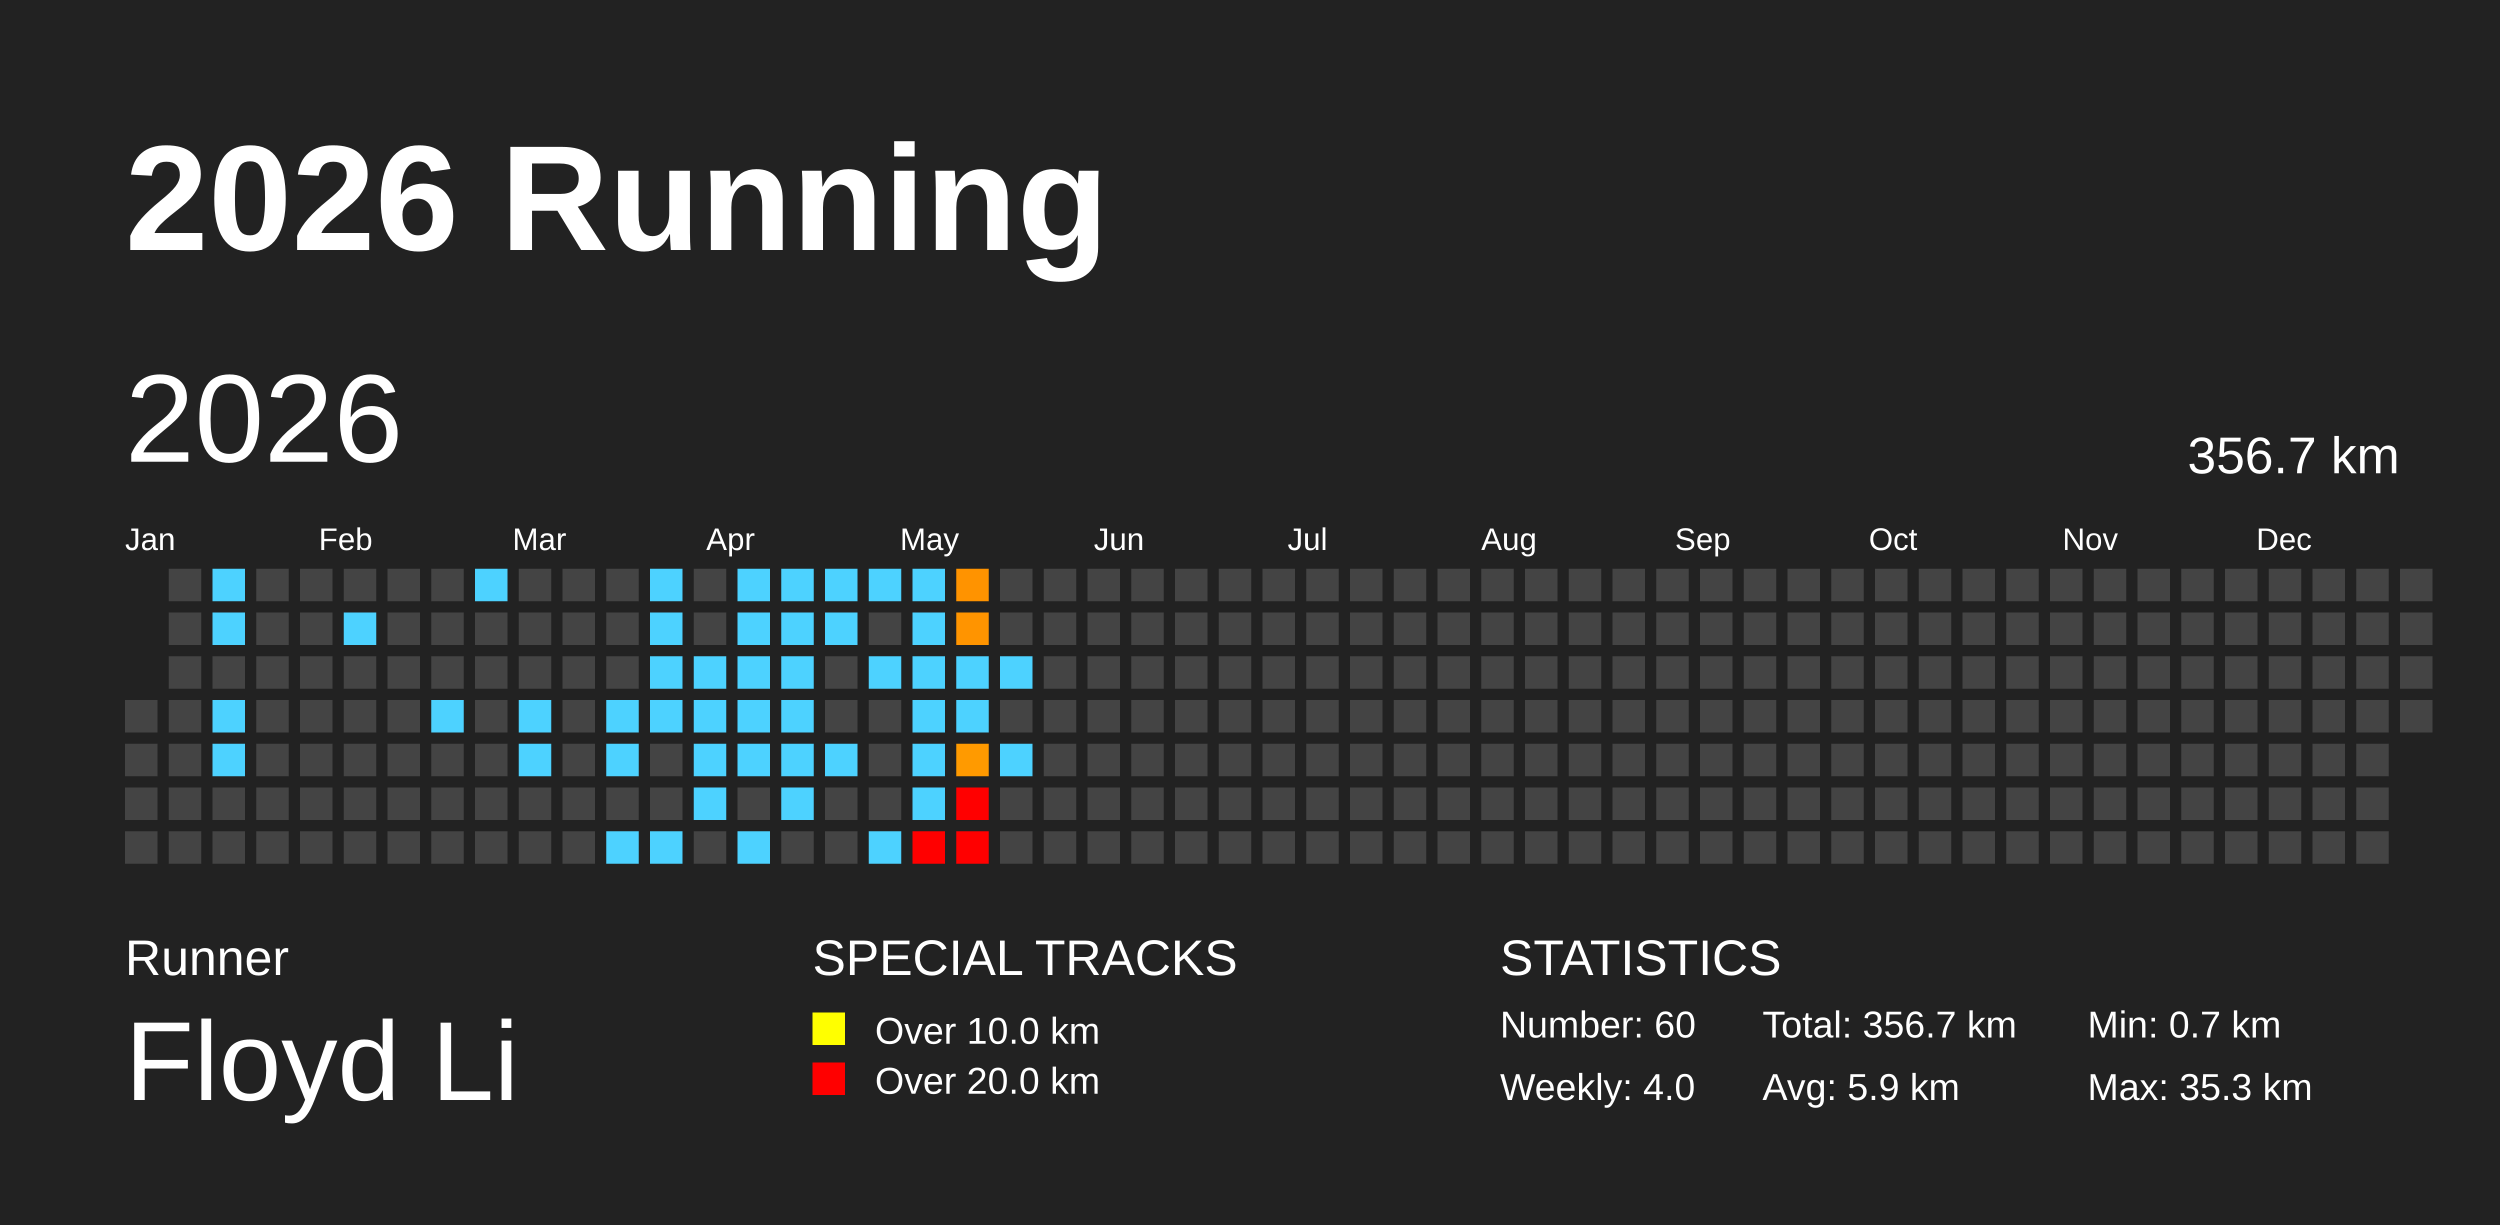
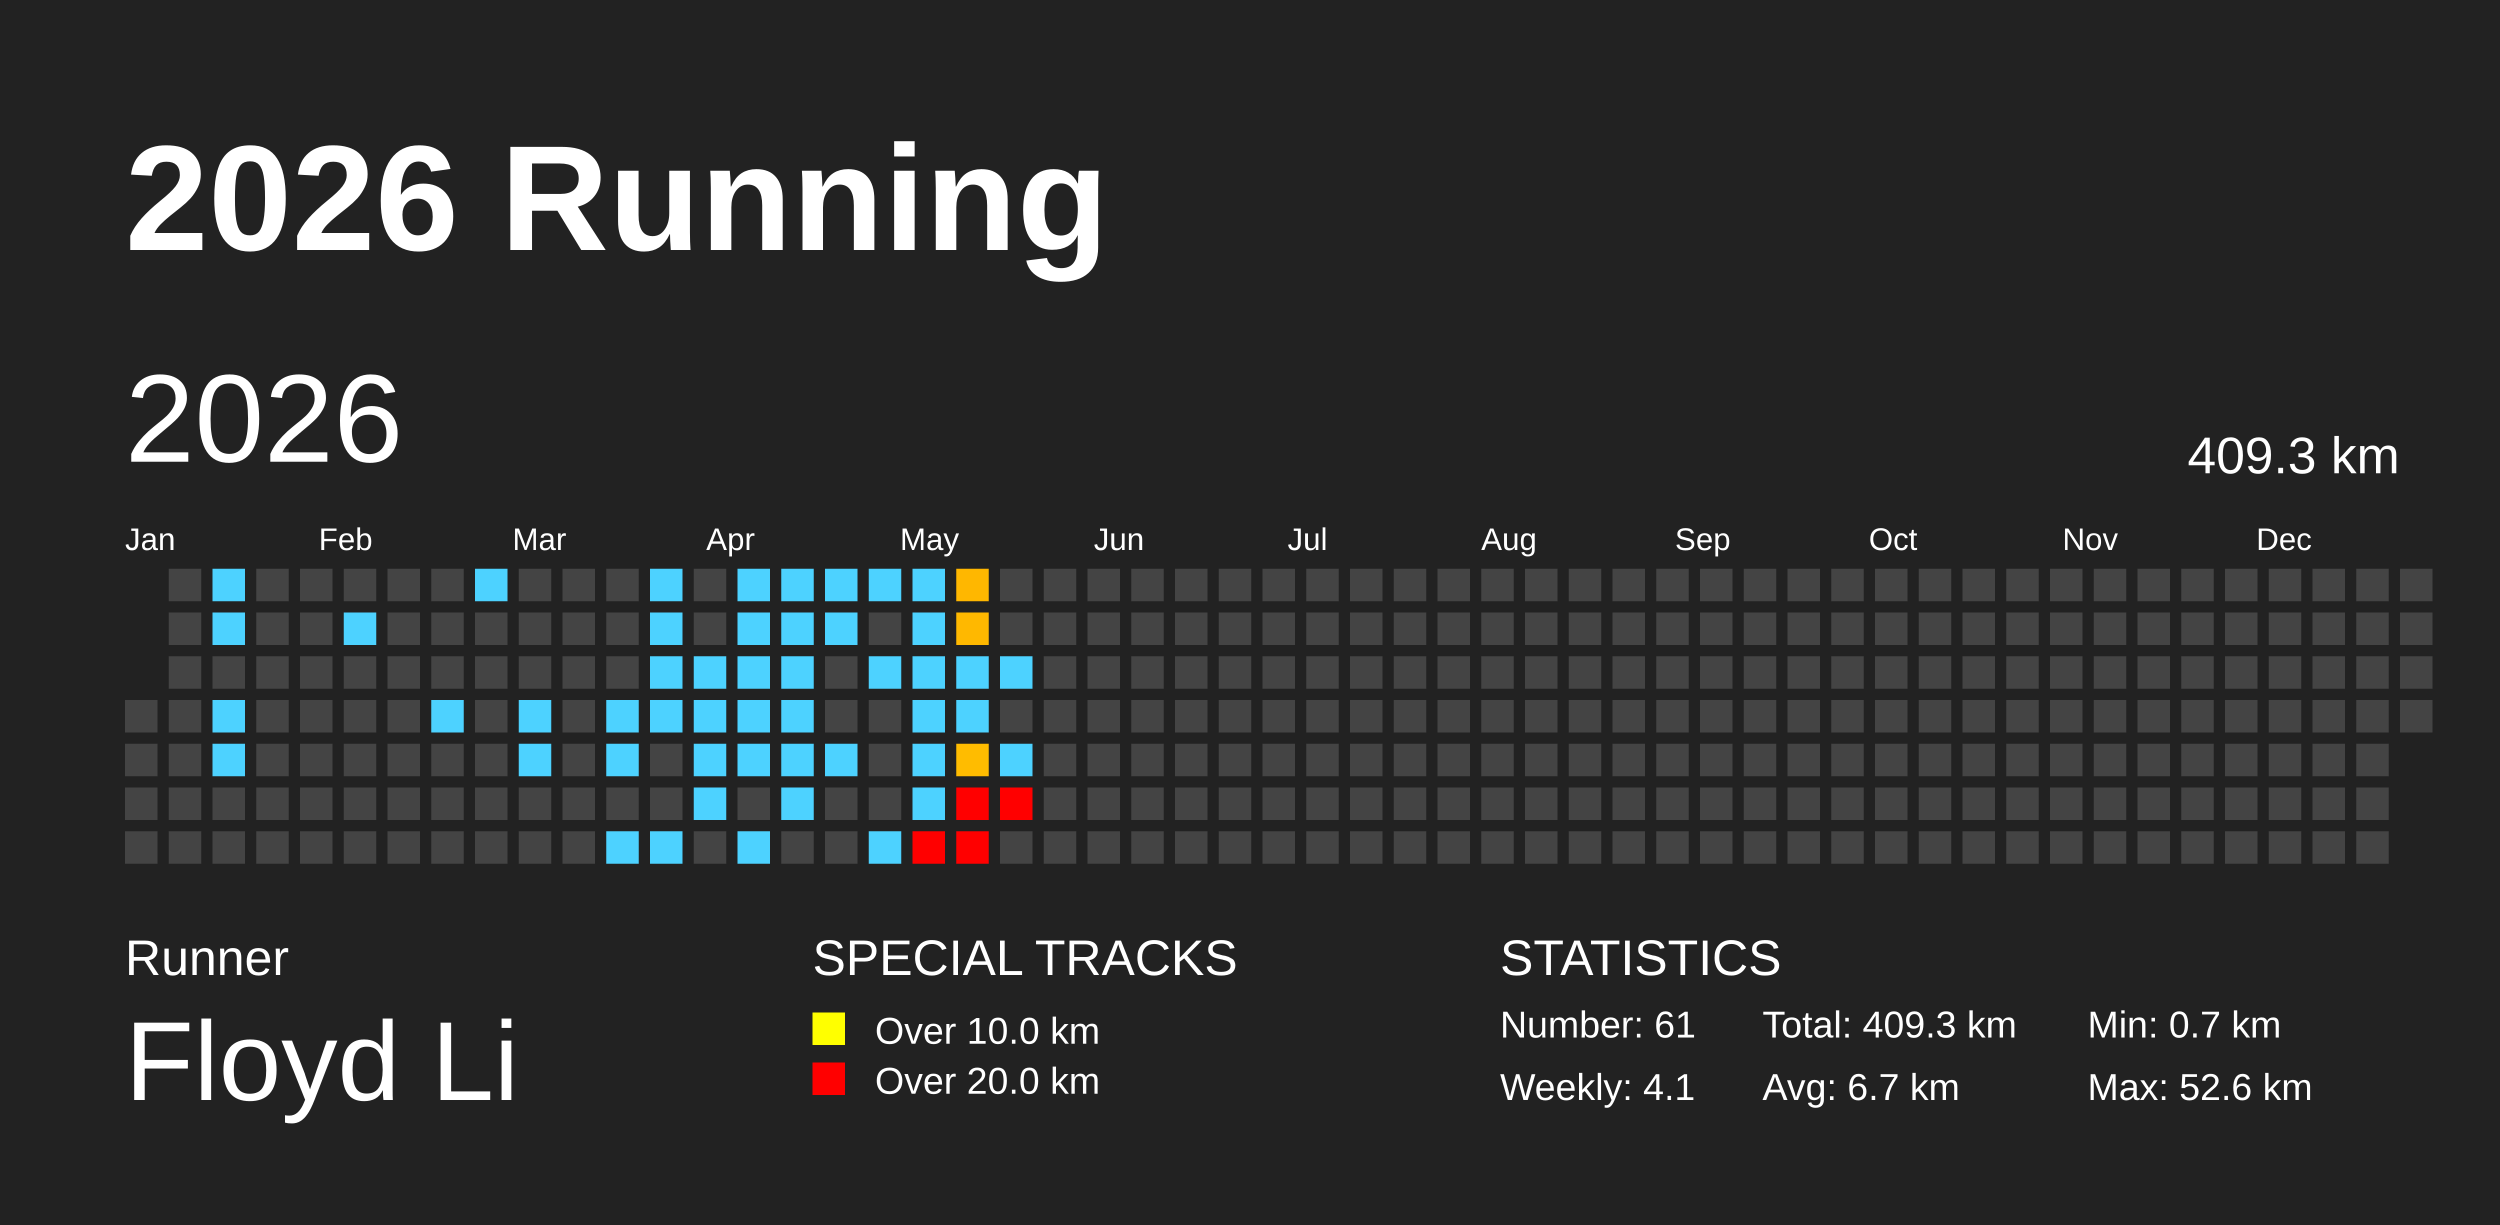
<svg xmlns="http://www.w3.org/2000/svg" baseProfile="full" height="98mm" version="1.1" viewBox="0,0,200,98" width="200mm">
  <defs>
    <pattern height="2" id="indoor-stripe" patternUnits="userSpaceOnUse" width="2">
      <line stroke="white" stroke-opacity="0.45" stroke-width="0.5" x1="0" x2="2" y1="2" y2="0" />
    </pattern>
  </defs>
  <rect fill="#222222" height="98" width="200" x="0" y="0" />
  <text fill="#FFFFFF" style="font-size:12px; font-family:Arial; font-weight:bold;" x="10" y="20">2026 Running</text>
  <text fill="#FFFFFF" style="font-size:4px; font-family:Arial" x="10" y="78">Runner</text>
  <text fill="#FFFFFF" style="font-size:9px; font-family:Arial" x="10" y="88">Floyd Li</text>
  <text fill="#FFFFFF" style="font-size:4px; font-family:Arial" x="65" y="78">SPECIAL TRACKS</text>
  <rect fill="yellow" height="2.6" width="2.6" x="65" y="81" />
  <text fill="#FFFFFF" style="font-size:3px; font-family:Arial" x="70" y="83.5">Over 10.0 km</text>
  <rect fill="red" height="2.6" width="2.6" x="65" y="85" />
  <text fill="#FFFFFF" style="font-size:3px; font-family:Arial" x="70" y="87.5">Over 20.0 km</text>
  <text fill="#FFFFFF" style="font-size:4px; font-family:Arial" x="120" y="78">STATISTICS</text>
-   <text fill="#FFFFFF" style="font-size:3px; font-family:Arial" x="120" y="83">Number: 60</text>
-   <text fill="#FFFFFF" style="font-size:3px; font-family:Arial" x="120" y="88">Weekly: 4.0</text>
-   <text fill="#FFFFFF" style="font-size:3px; font-family:Arial" x="141" y="83">Total: 356.7 km</text>
-   <text fill="#FFFFFF" style="font-size:3px; font-family:Arial" x="141" y="88">Avg: 5.9 km</text>
+   <text fill="#FFFFFF" style="font-size:3px; font-family:Arial" x="120" y="83">Number: 61</text>
+   <text fill="#FFFFFF" style="font-size:3px; font-family:Arial" x="120" y="88">Weekly: 4.1</text>
+   <text fill="#FFFFFF" style="font-size:3px; font-family:Arial" x="141" y="83">Total: 409.3 km</text>
+   <text fill="#FFFFFF" style="font-size:3px; font-family:Arial" x="141" y="88">Avg: 6.7 km</text>
  <text fill="#FFFFFF" style="font-size:3px; font-family:Arial" x="167" y="83">Min: 0.7 km</text>
-   <text fill="#FFFFFF" style="font-size:3px; font-family:Arial" x="167" y="88">Max: 35.3 km</text>
+   <text fill="#FFFFFF" style="font-size:3px; font-family:Arial" x="167" y="88">Max: 52.6 km</text>
  <text dominant-baseline="hanging" fill="#FFFFFF" style="font-size:10.0px; font-family:Arial;" x="10" y="30">2026</text>
-   <text dominant-baseline="hanging" fill="#FFFFFF" style="font-size:4.125px; font-family:Arial;" x="175" y="35">356.7 km</text>
+   <text dominant-baseline="hanging" fill="#FFFFFF" style="font-size:4.125px; font-family:Arial;" x="175" y="35">409.3 km</text>
  <text fill="#FFFFFF" style="font-size:2.5px; font-family:Arial" x="10.0" y="44">Jan</text>
  <text fill="#FFFFFF" style="font-size:2.5px; font-family:Arial" x="25.5" y="44">Feb</text>
  <text fill="#FFFFFF" style="font-size:2.5px; font-family:Arial" x="41.0" y="44">Mar</text>
  <text fill="#FFFFFF" style="font-size:2.5px; font-family:Arial" x="56.5" y="44">Apr</text>
  <text fill="#FFFFFF" style="font-size:2.5px; font-family:Arial" x="72.0" y="44">May</text>
  <text fill="#FFFFFF" style="font-size:2.5px; font-family:Arial" x="87.5" y="44">Jun</text>
  <text fill="#FFFFFF" style="font-size:2.5px; font-family:Arial" x="103.0" y="44">Jul</text>
  <text fill="#FFFFFF" style="font-size:2.5px; font-family:Arial" x="118.5" y="44">Aug</text>
  <text fill="#FFFFFF" style="font-size:2.5px; font-family:Arial" x="134.0" y="44">Sep</text>
  <text fill="#FFFFFF" style="font-size:2.5px; font-family:Arial" x="149.5" y="44">Oct</text>
  <text fill="#FFFFFF" style="font-size:2.5px; font-family:Arial" x="165.0" y="44">Nov</text>
  <text fill="#FFFFFF" style="font-size:2.5px; font-family:Arial" x="180.5" y="44">Dec</text>
  <rect fill="#444444" height="2.6" width="2.6" x="10.0" y="56.0" />
  <rect fill="#444444" height="2.6" width="2.6" x="10.0" y="59.5" />
  <rect fill="#444444" height="2.6" width="2.6" x="10.0" y="63.0" />
  <rect fill="#444444" height="2.6" width="2.6" x="10.0" y="66.5" />
  <rect fill="#444444" height="2.6" width="2.6" x="13.5" y="45.5" />
  <rect fill="#444444" height="2.6" width="2.6" x="13.5" y="49.0" />
  <rect fill="#444444" height="2.6" width="2.6" x="13.5" y="52.5" />
  <rect fill="#444444" height="2.6" width="2.6" x="13.5" y="56.0" />
  <rect fill="#444444" height="2.6" width="2.6" x="13.5" y="59.5" />
  <rect fill="#444444" height="2.6" width="2.6" x="13.5" y="63.0" />
  <rect fill="#444444" height="2.6" width="2.6" x="13.5" y="66.5" />
  <rect fill="#4dd2ff" height="2.6" width="2.6" x="17.0" y="45.5" />
  <rect fill="#4dd2ff" height="2.6" width="2.6" x="17.0" y="49.0" />
  <rect fill="#444444" height="2.6" width="2.6" x="17.0" y="52.5" />
  <rect fill="#4dd2ff" height="2.6" width="2.6" x="17.0" y="56.0" />
  <rect fill="#4dd2ff" height="2.6" width="2.6" x="17.0" y="59.5" />
  <rect fill="#444444" height="2.6" width="2.6" x="17.0" y="63.0" />
  <rect fill="#444444" height="2.6" width="2.6" x="17.0" y="66.5" />
  <rect fill="#444444" height="2.6" width="2.6" x="20.5" y="45.5" />
  <rect fill="#444444" height="2.6" width="2.6" x="20.5" y="49.0" />
  <rect fill="#444444" height="2.6" width="2.6" x="20.5" y="52.5" />
  <rect fill="#444444" height="2.6" width="2.6" x="20.5" y="56.0" />
  <rect fill="#444444" height="2.6" width="2.6" x="20.5" y="59.5" />
  <rect fill="#444444" height="2.6" width="2.6" x="20.5" y="63.0" />
  <rect fill="#444444" height="2.6" width="2.6" x="20.5" y="66.5" />
  <rect fill="#444444" height="2.6" width="2.6" x="24.0" y="45.5" />
  <rect fill="#444444" height="2.6" width="2.6" x="24.0" y="49.0" />
  <rect fill="#444444" height="2.6" width="2.6" x="24.0" y="52.5" />
  <rect fill="#444444" height="2.6" width="2.6" x="24.0" y="56.0" />
  <rect fill="#444444" height="2.6" width="2.6" x="24.0" y="59.5" />
  <rect fill="#444444" height="2.6" width="2.6" x="24.0" y="63.0" />
  <rect fill="#444444" height="2.6" width="2.6" x="24.0" y="66.5" />
  <rect fill="#444444" height="2.6" width="2.6" x="27.5" y="45.5" />
  <rect fill="#4dd2ff" height="2.6" width="2.6" x="27.5" y="49.0" />
  <rect fill="#444444" height="2.6" width="2.6" x="27.5" y="52.5" />
  <rect fill="#444444" height="2.6" width="2.6" x="27.5" y="56.0" />
  <rect fill="#444444" height="2.6" width="2.6" x="27.5" y="59.5" />
  <rect fill="#444444" height="2.6" width="2.6" x="27.5" y="63.0" />
  <rect fill="#444444" height="2.6" width="2.6" x="27.5" y="66.5" />
  <rect fill="#444444" height="2.6" width="2.6" x="31.0" y="45.5" />
  <rect fill="#444444" height="2.6" width="2.6" x="31.0" y="49.0" />
  <rect fill="#444444" height="2.6" width="2.6" x="31.0" y="52.5" />
  <rect fill="#444444" height="2.6" width="2.6" x="31.0" y="56.0" />
  <rect fill="#444444" height="2.6" width="2.6" x="31.0" y="59.5" />
  <rect fill="#444444" height="2.6" width="2.6" x="31.0" y="63.0" />
  <rect fill="#444444" height="2.6" width="2.6" x="31.0" y="66.5" />
  <rect fill="#444444" height="2.6" width="2.6" x="34.5" y="45.5" />
  <rect fill="#444444" height="2.6" width="2.6" x="34.5" y="49.0" />
  <rect fill="#444444" height="2.6" width="2.6" x="34.5" y="52.5" />
  <rect fill="#4dd2ff" height="2.6" width="2.6" x="34.5" y="56.0" />
  <rect fill="#444444" height="2.6" width="2.6" x="34.5" y="59.5" />
  <rect fill="#444444" height="2.6" width="2.6" x="34.5" y="63.0" />
  <rect fill="#444444" height="2.6" width="2.6" x="34.5" y="66.5" />
  <rect fill="#4dd2ff" height="2.6" width="2.6" x="38.0" y="45.5" />
  <rect fill="#444444" height="2.6" width="2.6" x="38.0" y="49.0" />
  <rect fill="#444444" height="2.6" width="2.6" x="38.0" y="52.5" />
  <rect fill="#444444" height="2.6" width="2.6" x="38.0" y="56.0" />
  <rect fill="#444444" height="2.6" width="2.6" x="38.0" y="59.5" />
  <rect fill="#444444" height="2.6" width="2.6" x="38.0" y="63.0" />
  <rect fill="#444444" height="2.6" width="2.6" x="38.0" y="66.5" />
  <rect fill="#444444" height="2.6" width="2.6" x="41.5" y="45.5" />
  <rect fill="#444444" height="2.6" width="2.6" x="41.5" y="49.0" />
  <rect fill="#444444" height="2.6" width="2.6" x="41.5" y="52.5" />
  <rect fill="#4dd2ff" height="2.6" width="2.6" x="41.5" y="56.0" />
  <rect fill="#4dd2ff" height="2.6" width="2.6" x="41.5" y="59.5" />
  <rect fill="#444444" height="2.6" width="2.6" x="41.5" y="63.0" />
  <rect fill="#444444" height="2.6" width="2.6" x="41.5" y="66.5" />
  <rect fill="#444444" height="2.6" width="2.6" x="45.0" y="45.5" />
  <rect fill="#444444" height="2.6" width="2.6" x="45.0" y="49.0" />
  <rect fill="#444444" height="2.6" width="2.6" x="45.0" y="52.5" />
  <rect fill="#444444" height="2.6" width="2.6" x="45.0" y="56.0" />
  <rect fill="#444444" height="2.6" width="2.6" x="45.0" y="59.5" />
  <rect fill="#444444" height="2.6" width="2.6" x="45.0" y="63.0" />
  <rect fill="#444444" height="2.6" width="2.6" x="45.0" y="66.5" />
  <rect fill="#444444" height="2.6" width="2.6" x="48.5" y="45.5" />
  <rect fill="#444444" height="2.6" width="2.6" x="48.5" y="49.0" />
  <rect fill="#444444" height="2.6" width="2.6" x="48.5" y="52.5" />
  <rect fill="#4dd2ff" height="2.6" width="2.6" x="48.5" y="56.0" />
  <rect fill="#4dd2ff" height="2.6" width="2.6" x="48.5" y="59.5" />
  <rect fill="#444444" height="2.6" width="2.6" x="48.5" y="63.0" />
  <rect fill="#4dd2ff" height="2.6" width="2.6" x="48.5" y="66.5" />
  <rect fill="#4dd2ff" height="2.6" width="2.6" x="52.0" y="45.5" />
  <rect fill="#4dd2ff" height="2.6" width="2.6" x="52.0" y="49.0" />
  <rect fill="#4dd2ff" height="2.6" width="2.6" x="52.0" y="52.5" />
  <rect fill="#4dd2ff" height="2.6" width="2.6" x="52.0" y="56.0" />
  <rect fill="#444444" height="2.6" width="2.6" x="52.0" y="59.5" />
  <rect fill="#444444" height="2.6" width="2.6" x="52.0" y="63.0" />
  <rect fill="#4dd2ff" height="2.6" width="2.6" x="52.0" y="66.5" />
  <rect fill="#444444" height="2.6" width="2.6" x="55.5" y="45.5" />
  <rect fill="#444444" height="2.6" width="2.6" x="55.5" y="49.0" />
  <rect fill="#4dd2ff" height="2.6" width="2.6" x="55.5" y="52.5" />
  <rect fill="#4dd2ff" height="2.6" width="2.6" x="55.5" y="56.0" />
  <rect fill="#4dd2ff" height="2.6" width="2.6" x="55.5" y="59.5" />
  <rect fill="#4dd2ff" height="2.6" width="2.6" x="55.5" y="63.0" />
  <rect fill="#444444" height="2.6" width="2.6" x="55.5" y="66.5" />
  <rect fill="#4dd2ff" height="2.6" width="2.6" x="59.0" y="45.5" />
  <rect fill="#4dd2ff" height="2.6" width="2.6" x="59.0" y="49.0" />
  <rect fill="#4dd2ff" height="2.6" width="2.6" x="59.0" y="52.5" />
  <rect fill="#4dd2ff" height="2.6" width="2.6" x="59.0" y="56.0" />
  <rect fill="#4dd2ff" height="2.6" width="2.6" x="59.0" y="59.5" />
  <rect fill="#444444" height="2.6" width="2.6" x="59.0" y="63.0" />
  <rect fill="#4dd2ff" height="2.6" width="2.6" x="59.0" y="66.5" />
  <rect fill="#4dd2ff" height="2.6" width="2.6" x="62.5" y="45.5" />
  <rect fill="#4dd2ff" height="2.6" width="2.6" x="62.5" y="49.0" />
  <rect fill="#4dd2ff" height="2.6" width="2.6" x="62.5" y="52.5" />
  <rect fill="#4dd2ff" height="2.6" width="2.6" x="62.5" y="56.0" />
  <rect fill="#4dd2ff" height="2.6" width="2.6" x="62.5" y="59.5" />
  <rect fill="#4dd2ff" height="2.6" width="2.6" x="62.5" y="63.0" />
  <rect fill="#444444" height="2.6" width="2.6" x="62.5" y="66.5" />
  <rect fill="#4dd2ff" height="2.6" width="2.6" x="66.0" y="45.5" />
  <rect fill="#4dd2ff" height="2.6" width="2.6" x="66.0" y="49.0" />
  <rect fill="#444444" height="2.6" width="2.6" x="66.0" y="52.5" />
  <rect fill="#444444" height="2.6" width="2.6" x="66.0" y="56.0" />
  <rect fill="#4dd2ff" height="2.6" width="2.6" x="66.0" y="59.5" />
  <rect fill="#444444" height="2.6" width="2.6" x="66.0" y="63.0" />
  <rect fill="#444444" height="2.6" width="2.6" x="66.0" y="66.5" />
  <rect fill="#4dd2ff" height="2.6" width="2.6" x="69.5" y="45.5" />
  <rect fill="#444444" height="2.6" width="2.6" x="69.5" y="49.0" />
  <rect fill="#4dd2ff" height="2.6" width="2.6" x="69.5" y="52.5" />
  <rect fill="#444444" height="2.6" width="2.6" x="69.5" y="56.0" />
  <rect fill="#444444" height="2.6" width="2.6" x="69.5" y="59.5" />
  <rect fill="#444444" height="2.6" width="2.6" x="69.5" y="63.0" />
  <rect fill="#4dd2ff" height="2.6" width="2.6" x="69.5" y="66.5" />
  <rect fill="#4dd2ff" height="2.6" width="2.6" x="73.0" y="45.5" />
  <rect fill="#4dd2ff" height="2.6" width="2.6" x="73.0" y="49.0" />
  <rect fill="#4dd2ff" height="2.6" width="2.6" x="73.0" y="52.5" />
  <rect fill="#4dd2ff" height="2.6" width="2.6" x="73.0" y="56.0" />
  <rect fill="#4dd2ff" height="2.6" width="2.6" x="73.0" y="59.5" />
  <rect fill="#4dd2ff" height="2.6" width="2.6" x="73.0" y="63.0" />
  <rect fill="red" height="2.6" width="2.6" x="73.0" y="66.5" />
-   <rect fill="#ff9300" height="2.6" width="2.6" x="76.5" y="45.5" />
-   <rect fill="#ff9400" height="2.6" width="2.6" x="76.5" y="49.0" />
+   <rect fill="#ffb700" height="2.6" width="2.6" x="76.5" y="45.5" />
+   <rect fill="#ffb800" height="2.6" width="2.6" x="76.5" y="49.0" />
  <rect fill="#4dd2ff" height="2.6" width="2.6" x="76.5" y="52.5" />
  <rect fill="#4dd2ff" height="2.6" width="2.6" x="76.5" y="56.0" />
-   <rect fill="#ff9a00" height="2.6" width="2.6" x="76.5" y="59.5" />
+   <rect fill="#ffbc00" height="2.6" width="2.6" x="76.5" y="59.5" />
  <rect fill="red" height="2.6" width="2.6" x="76.5" y="63.0" />
  <rect fill="red" height="2.6" width="2.6" x="76.5" y="66.5" />
  <rect fill="#444444" height="2.6" width="2.6" x="80.0" y="45.5" />
  <rect fill="#444444" height="2.6" width="2.6" x="80.0" y="49.0" />
  <rect fill="#4dd2ff" height="2.6" width="2.6" x="80.0" y="52.5" />
  <rect fill="#444444" height="2.6" width="2.6" x="80.0" y="56.0" />
  <rect fill="#4dd2ff" height="2.6" width="2.6" x="80.0" y="59.5" />
-   <rect fill="#444444" height="2.6" width="2.6" x="80.0" y="63.0" />
+   <rect fill="red" height="2.6" width="2.6" x="80.0" y="63.0" />
  <rect fill="#444444" height="2.6" width="2.6" x="80.0" y="66.5" />
  <rect fill="#444444" height="2.6" width="2.6" x="83.5" y="45.5" />
  <rect fill="#444444" height="2.6" width="2.6" x="83.5" y="49.0" />
  <rect fill="#444444" height="2.6" width="2.6" x="83.5" y="52.5" />
  <rect fill="#444444" height="2.6" width="2.6" x="83.5" y="56.0" />
  <rect fill="#444444" height="2.6" width="2.6" x="83.5" y="59.5" />
  <rect fill="#444444" height="2.6" width="2.6" x="83.5" y="63.0" />
  <rect fill="#444444" height="2.6" width="2.6" x="83.5" y="66.5" />
  <rect fill="#444444" height="2.6" width="2.6" x="87.0" y="45.5" />
  <rect fill="#444444" height="2.6" width="2.6" x="87.0" y="49.0" />
  <rect fill="#444444" height="2.6" width="2.6" x="87.0" y="52.5" />
  <rect fill="#444444" height="2.6" width="2.6" x="87.0" y="56.0" />
  <rect fill="#444444" height="2.6" width="2.6" x="87.0" y="59.5" />
  <rect fill="#444444" height="2.6" width="2.6" x="87.0" y="63.0" />
  <rect fill="#444444" height="2.6" width="2.6" x="87.0" y="66.5" />
  <rect fill="#444444" height="2.6" width="2.6" x="90.5" y="45.5" />
  <rect fill="#444444" height="2.6" width="2.6" x="90.5" y="49.0" />
  <rect fill="#444444" height="2.6" width="2.6" x="90.5" y="52.5" />
  <rect fill="#444444" height="2.6" width="2.6" x="90.5" y="56.0" />
  <rect fill="#444444" height="2.6" width="2.6" x="90.5" y="59.5" />
  <rect fill="#444444" height="2.6" width="2.6" x="90.5" y="63.0" />
  <rect fill="#444444" height="2.6" width="2.6" x="90.5" y="66.5" />
  <rect fill="#444444" height="2.6" width="2.6" x="94.0" y="45.5" />
  <rect fill="#444444" height="2.6" width="2.6" x="94.0" y="49.0" />
  <rect fill="#444444" height="2.6" width="2.6" x="94.0" y="52.5" />
  <rect fill="#444444" height="2.6" width="2.6" x="94.0" y="56.0" />
  <rect fill="#444444" height="2.6" width="2.6" x="94.0" y="59.5" />
  <rect fill="#444444" height="2.6" width="2.6" x="94.0" y="63.0" />
  <rect fill="#444444" height="2.6" width="2.6" x="94.0" y="66.5" />
  <rect fill="#444444" height="2.6" width="2.6" x="97.5" y="45.5" />
  <rect fill="#444444" height="2.6" width="2.6" x="97.5" y="49.0" />
  <rect fill="#444444" height="2.6" width="2.6" x="97.5" y="52.5" />
  <rect fill="#444444" height="2.6" width="2.6" x="97.5" y="56.0" />
  <rect fill="#444444" height="2.6" width="2.6" x="97.5" y="59.5" />
  <rect fill="#444444" height="2.6" width="2.6" x="97.5" y="63.0" />
  <rect fill="#444444" height="2.6" width="2.6" x="97.5" y="66.5" />
  <rect fill="#444444" height="2.6" width="2.6" x="101.0" y="45.5" />
  <rect fill="#444444" height="2.6" width="2.6" x="101.0" y="49.0" />
  <rect fill="#444444" height="2.6" width="2.6" x="101.0" y="52.5" />
  <rect fill="#444444" height="2.6" width="2.6" x="101.0" y="56.0" />
  <rect fill="#444444" height="2.6" width="2.6" x="101.0" y="59.5" />
  <rect fill="#444444" height="2.6" width="2.6" x="101.0" y="63.0" />
  <rect fill="#444444" height="2.6" width="2.6" x="101.0" y="66.5" />
  <rect fill="#444444" height="2.6" width="2.6" x="104.5" y="45.5" />
  <rect fill="#444444" height="2.6" width="2.6" x="104.5" y="49.0" />
  <rect fill="#444444" height="2.6" width="2.6" x="104.5" y="52.5" />
  <rect fill="#444444" height="2.6" width="2.6" x="104.5" y="56.0" />
  <rect fill="#444444" height="2.6" width="2.6" x="104.5" y="59.5" />
  <rect fill="#444444" height="2.6" width="2.6" x="104.5" y="63.0" />
  <rect fill="#444444" height="2.6" width="2.6" x="104.5" y="66.5" />
  <rect fill="#444444" height="2.6" width="2.6" x="108.0" y="45.5" />
  <rect fill="#444444" height="2.6" width="2.6" x="108.0" y="49.0" />
  <rect fill="#444444" height="2.6" width="2.6" x="108.0" y="52.5" />
  <rect fill="#444444" height="2.6" width="2.6" x="108.0" y="56.0" />
  <rect fill="#444444" height="2.6" width="2.6" x="108.0" y="59.5" />
  <rect fill="#444444" height="2.6" width="2.6" x="108.0" y="63.0" />
  <rect fill="#444444" height="2.6" width="2.6" x="108.0" y="66.5" />
  <rect fill="#444444" height="2.6" width="2.6" x="111.5" y="45.5" />
  <rect fill="#444444" height="2.6" width="2.6" x="111.5" y="49.0" />
  <rect fill="#444444" height="2.6" width="2.6" x="111.5" y="52.5" />
  <rect fill="#444444" height="2.6" width="2.6" x="111.5" y="56.0" />
  <rect fill="#444444" height="2.6" width="2.6" x="111.5" y="59.5" />
  <rect fill="#444444" height="2.6" width="2.6" x="111.5" y="63.0" />
  <rect fill="#444444" height="2.6" width="2.6" x="111.5" y="66.5" />
  <rect fill="#444444" height="2.6" width="2.6" x="115.0" y="45.5" />
  <rect fill="#444444" height="2.6" width="2.6" x="115.0" y="49.0" />
  <rect fill="#444444" height="2.6" width="2.6" x="115.0" y="52.5" />
  <rect fill="#444444" height="2.6" width="2.6" x="115.0" y="56.0" />
  <rect fill="#444444" height="2.6" width="2.6" x="115.0" y="59.5" />
  <rect fill="#444444" height="2.6" width="2.6" x="115.0" y="63.0" />
  <rect fill="#444444" height="2.6" width="2.6" x="115.0" y="66.5" />
  <rect fill="#444444" height="2.6" width="2.6" x="118.5" y="45.5" />
  <rect fill="#444444" height="2.6" width="2.6" x="118.5" y="49.0" />
  <rect fill="#444444" height="2.6" width="2.6" x="118.5" y="52.5" />
  <rect fill="#444444" height="2.6" width="2.6" x="118.5" y="56.0" />
  <rect fill="#444444" height="2.6" width="2.6" x="118.5" y="59.5" />
  <rect fill="#444444" height="2.6" width="2.6" x="118.5" y="63.0" />
  <rect fill="#444444" height="2.6" width="2.6" x="118.5" y="66.5" />
  <rect fill="#444444" height="2.6" width="2.6" x="122.0" y="45.5" />
  <rect fill="#444444" height="2.6" width="2.6" x="122.0" y="49.0" />
  <rect fill="#444444" height="2.6" width="2.6" x="122.0" y="52.5" />
  <rect fill="#444444" height="2.6" width="2.6" x="122.0" y="56.0" />
  <rect fill="#444444" height="2.6" width="2.6" x="122.0" y="59.5" />
  <rect fill="#444444" height="2.6" width="2.6" x="122.0" y="63.0" />
  <rect fill="#444444" height="2.6" width="2.6" x="122.0" y="66.5" />
  <rect fill="#444444" height="2.6" width="2.6" x="125.5" y="45.5" />
  <rect fill="#444444" height="2.6" width="2.6" x="125.5" y="49.0" />
  <rect fill="#444444" height="2.6" width="2.6" x="125.5" y="52.5" />
  <rect fill="#444444" height="2.6" width="2.6" x="125.5" y="56.0" />
  <rect fill="#444444" height="2.6" width="2.6" x="125.5" y="59.5" />
  <rect fill="#444444" height="2.6" width="2.6" x="125.5" y="63.0" />
  <rect fill="#444444" height="2.6" width="2.6" x="125.5" y="66.5" />
  <rect fill="#444444" height="2.6" width="2.6" x="129.0" y="45.5" />
  <rect fill="#444444" height="2.6" width="2.6" x="129.0" y="49.0" />
  <rect fill="#444444" height="2.6" width="2.6" x="129.0" y="52.5" />
  <rect fill="#444444" height="2.6" width="2.6" x="129.0" y="56.0" />
  <rect fill="#444444" height="2.6" width="2.6" x="129.0" y="59.5" />
  <rect fill="#444444" height="2.6" width="2.6" x="129.0" y="63.0" />
  <rect fill="#444444" height="2.6" width="2.6" x="129.0" y="66.5" />
  <rect fill="#444444" height="2.6" width="2.6" x="132.5" y="45.5" />
  <rect fill="#444444" height="2.6" width="2.6" x="132.5" y="49.0" />
  <rect fill="#444444" height="2.6" width="2.6" x="132.5" y="52.5" />
  <rect fill="#444444" height="2.6" width="2.6" x="132.5" y="56.0" />
  <rect fill="#444444" height="2.6" width="2.6" x="132.5" y="59.5" />
  <rect fill="#444444" height="2.6" width="2.6" x="132.5" y="63.0" />
  <rect fill="#444444" height="2.6" width="2.6" x="132.5" y="66.5" />
  <rect fill="#444444" height="2.6" width="2.6" x="136.0" y="45.5" />
  <rect fill="#444444" height="2.6" width="2.6" x="136.0" y="49.0" />
  <rect fill="#444444" height="2.6" width="2.6" x="136.0" y="52.5" />
  <rect fill="#444444" height="2.6" width="2.6" x="136.0" y="56.0" />
  <rect fill="#444444" height="2.6" width="2.6" x="136.0" y="59.5" />
  <rect fill="#444444" height="2.6" width="2.6" x="136.0" y="63.0" />
  <rect fill="#444444" height="2.6" width="2.6" x="136.0" y="66.5" />
  <rect fill="#444444" height="2.6" width="2.6" x="139.5" y="45.5" />
  <rect fill="#444444" height="2.6" width="2.6" x="139.5" y="49.0" />
  <rect fill="#444444" height="2.6" width="2.6" x="139.5" y="52.5" />
  <rect fill="#444444" height="2.6" width="2.6" x="139.5" y="56.0" />
  <rect fill="#444444" height="2.6" width="2.6" x="139.5" y="59.5" />
  <rect fill="#444444" height="2.6" width="2.6" x="139.5" y="63.0" />
  <rect fill="#444444" height="2.6" width="2.6" x="139.5" y="66.5" />
  <rect fill="#444444" height="2.6" width="2.6" x="143.0" y="45.5" />
  <rect fill="#444444" height="2.6" width="2.6" x="143.0" y="49.0" />
  <rect fill="#444444" height="2.6" width="2.6" x="143.0" y="52.5" />
  <rect fill="#444444" height="2.6" width="2.6" x="143.0" y="56.0" />
  <rect fill="#444444" height="2.6" width="2.6" x="143.0" y="59.5" />
  <rect fill="#444444" height="2.6" width="2.6" x="143.0" y="63.0" />
  <rect fill="#444444" height="2.6" width="2.6" x="143.0" y="66.5" />
  <rect fill="#444444" height="2.6" width="2.6" x="146.5" y="45.5" />
  <rect fill="#444444" height="2.6" width="2.6" x="146.5" y="49.0" />
  <rect fill="#444444" height="2.6" width="2.6" x="146.5" y="52.5" />
  <rect fill="#444444" height="2.6" width="2.6" x="146.5" y="56.0" />
  <rect fill="#444444" height="2.6" width="2.6" x="146.5" y="59.5" />
  <rect fill="#444444" height="2.6" width="2.6" x="146.5" y="63.0" />
  <rect fill="#444444" height="2.6" width="2.6" x="146.5" y="66.5" />
  <rect fill="#444444" height="2.6" width="2.6" x="150.0" y="45.5" />
  <rect fill="#444444" height="2.6" width="2.6" x="150.0" y="49.0" />
  <rect fill="#444444" height="2.6" width="2.6" x="150.0" y="52.5" />
  <rect fill="#444444" height="2.6" width="2.6" x="150.0" y="56.0" />
  <rect fill="#444444" height="2.6" width="2.6" x="150.0" y="59.5" />
  <rect fill="#444444" height="2.6" width="2.6" x="150.0" y="63.0" />
  <rect fill="#444444" height="2.6" width="2.6" x="150.0" y="66.5" />
  <rect fill="#444444" height="2.6" width="2.6" x="153.5" y="45.5" />
  <rect fill="#444444" height="2.6" width="2.6" x="153.5" y="49.0" />
  <rect fill="#444444" height="2.6" width="2.6" x="153.5" y="52.5" />
  <rect fill="#444444" height="2.6" width="2.6" x="153.5" y="56.0" />
  <rect fill="#444444" height="2.6" width="2.6" x="153.5" y="59.5" />
  <rect fill="#444444" height="2.6" width="2.6" x="153.5" y="63.0" />
  <rect fill="#444444" height="2.6" width="2.6" x="153.5" y="66.5" />
  <rect fill="#444444" height="2.6" width="2.6" x="157.0" y="45.5" />
  <rect fill="#444444" height="2.6" width="2.6" x="157.0" y="49.0" />
  <rect fill="#444444" height="2.6" width="2.6" x="157.0" y="52.5" />
  <rect fill="#444444" height="2.6" width="2.6" x="157.0" y="56.0" />
  <rect fill="#444444" height="2.6" width="2.6" x="157.0" y="59.5" />
  <rect fill="#444444" height="2.6" width="2.6" x="157.0" y="63.0" />
  <rect fill="#444444" height="2.6" width="2.6" x="157.0" y="66.5" />
  <rect fill="#444444" height="2.6" width="2.6" x="160.5" y="45.5" />
  <rect fill="#444444" height="2.6" width="2.6" x="160.5" y="49.0" />
  <rect fill="#444444" height="2.6" width="2.6" x="160.5" y="52.5" />
  <rect fill="#444444" height="2.6" width="2.6" x="160.5" y="56.0" />
  <rect fill="#444444" height="2.6" width="2.6" x="160.5" y="59.5" />
  <rect fill="#444444" height="2.6" width="2.6" x="160.5" y="63.0" />
  <rect fill="#444444" height="2.6" width="2.6" x="160.5" y="66.5" />
  <rect fill="#444444" height="2.6" width="2.6" x="164.0" y="45.5" />
  <rect fill="#444444" height="2.6" width="2.6" x="164.0" y="49.0" />
  <rect fill="#444444" height="2.6" width="2.6" x="164.0" y="52.5" />
  <rect fill="#444444" height="2.6" width="2.6" x="164.0" y="56.0" />
  <rect fill="#444444" height="2.6" width="2.6" x="164.0" y="59.5" />
  <rect fill="#444444" height="2.6" width="2.6" x="164.0" y="63.0" />
  <rect fill="#444444" height="2.6" width="2.6" x="164.0" y="66.5" />
  <rect fill="#444444" height="2.6" width="2.6" x="167.5" y="45.5" />
  <rect fill="#444444" height="2.6" width="2.6" x="167.5" y="49.0" />
  <rect fill="#444444" height="2.6" width="2.6" x="167.5" y="52.5" />
  <rect fill="#444444" height="2.6" width="2.6" x="167.5" y="56.0" />
  <rect fill="#444444" height="2.6" width="2.6" x="167.5" y="59.5" />
  <rect fill="#444444" height="2.6" width="2.6" x="167.5" y="63.0" />
  <rect fill="#444444" height="2.6" width="2.6" x="167.5" y="66.5" />
  <rect fill="#444444" height="2.6" width="2.6" x="171.0" y="45.5" />
  <rect fill="#444444" height="2.6" width="2.6" x="171.0" y="49.0" />
  <rect fill="#444444" height="2.6" width="2.6" x="171.0" y="52.5" />
  <rect fill="#444444" height="2.6" width="2.6" x="171.0" y="56.0" />
  <rect fill="#444444" height="2.6" width="2.6" x="171.0" y="59.5" />
  <rect fill="#444444" height="2.6" width="2.6" x="171.0" y="63.0" />
  <rect fill="#444444" height="2.6" width="2.6" x="171.0" y="66.5" />
  <rect fill="#444444" height="2.6" width="2.6" x="174.5" y="45.5" />
  <rect fill="#444444" height="2.6" width="2.6" x="174.5" y="49.0" />
  <rect fill="#444444" height="2.6" width="2.6" x="174.5" y="52.5" />
  <rect fill="#444444" height="2.6" width="2.6" x="174.5" y="56.0" />
  <rect fill="#444444" height="2.6" width="2.6" x="174.5" y="59.5" />
  <rect fill="#444444" height="2.6" width="2.6" x="174.5" y="63.0" />
  <rect fill="#444444" height="2.6" width="2.6" x="174.5" y="66.5" />
  <rect fill="#444444" height="2.6" width="2.6" x="178.0" y="45.5" />
  <rect fill="#444444" height="2.6" width="2.6" x="178.0" y="49.0" />
  <rect fill="#444444" height="2.6" width="2.6" x="178.0" y="52.5" />
  <rect fill="#444444" height="2.6" width="2.6" x="178.0" y="56.0" />
  <rect fill="#444444" height="2.6" width="2.6" x="178.0" y="59.5" />
  <rect fill="#444444" height="2.6" width="2.6" x="178.0" y="63.0" />
  <rect fill="#444444" height="2.6" width="2.6" x="178.0" y="66.5" />
  <rect fill="#444444" height="2.6" width="2.6" x="181.5" y="45.5" />
  <rect fill="#444444" height="2.6" width="2.6" x="181.5" y="49.0" />
  <rect fill="#444444" height="2.6" width="2.6" x="181.5" y="52.5" />
  <rect fill="#444444" height="2.6" width="2.6" x="181.5" y="56.0" />
  <rect fill="#444444" height="2.6" width="2.6" x="181.5" y="59.5" />
  <rect fill="#444444" height="2.6" width="2.6" x="181.5" y="63.0" />
  <rect fill="#444444" height="2.6" width="2.6" x="181.5" y="66.5" />
  <rect fill="#444444" height="2.6" width="2.6" x="185.0" y="45.5" />
  <rect fill="#444444" height="2.6" width="2.6" x="185.0" y="49.0" />
  <rect fill="#444444" height="2.6" width="2.6" x="185.0" y="52.5" />
  <rect fill="#444444" height="2.6" width="2.6" x="185.0" y="56.0" />
  <rect fill="#444444" height="2.6" width="2.6" x="185.0" y="59.5" />
  <rect fill="#444444" height="2.6" width="2.6" x="185.0" y="63.0" />
  <rect fill="#444444" height="2.6" width="2.6" x="185.0" y="66.5" />
  <rect fill="#444444" height="2.6" width="2.6" x="188.5" y="45.5" />
  <rect fill="#444444" height="2.6" width="2.6" x="188.5" y="49.0" />
  <rect fill="#444444" height="2.6" width="2.6" x="188.5" y="52.5" />
  <rect fill="#444444" height="2.6" width="2.6" x="188.5" y="56.0" />
  <rect fill="#444444" height="2.6" width="2.6" x="188.5" y="59.5" />
  <rect fill="#444444" height="2.6" width="2.6" x="188.5" y="63.0" />
  <rect fill="#444444" height="2.6" width="2.6" x="188.5" y="66.5" />
  <rect fill="#444444" height="2.6" width="2.6" x="192.0" y="45.5" />
  <rect fill="#444444" height="2.6" width="2.6" x="192.0" y="49.0" />
  <rect fill="#444444" height="2.6" width="2.6" x="192.0" y="52.5" />
  <rect fill="#444444" height="2.6" width="2.6" x="192.0" y="56.0" />
</svg>
